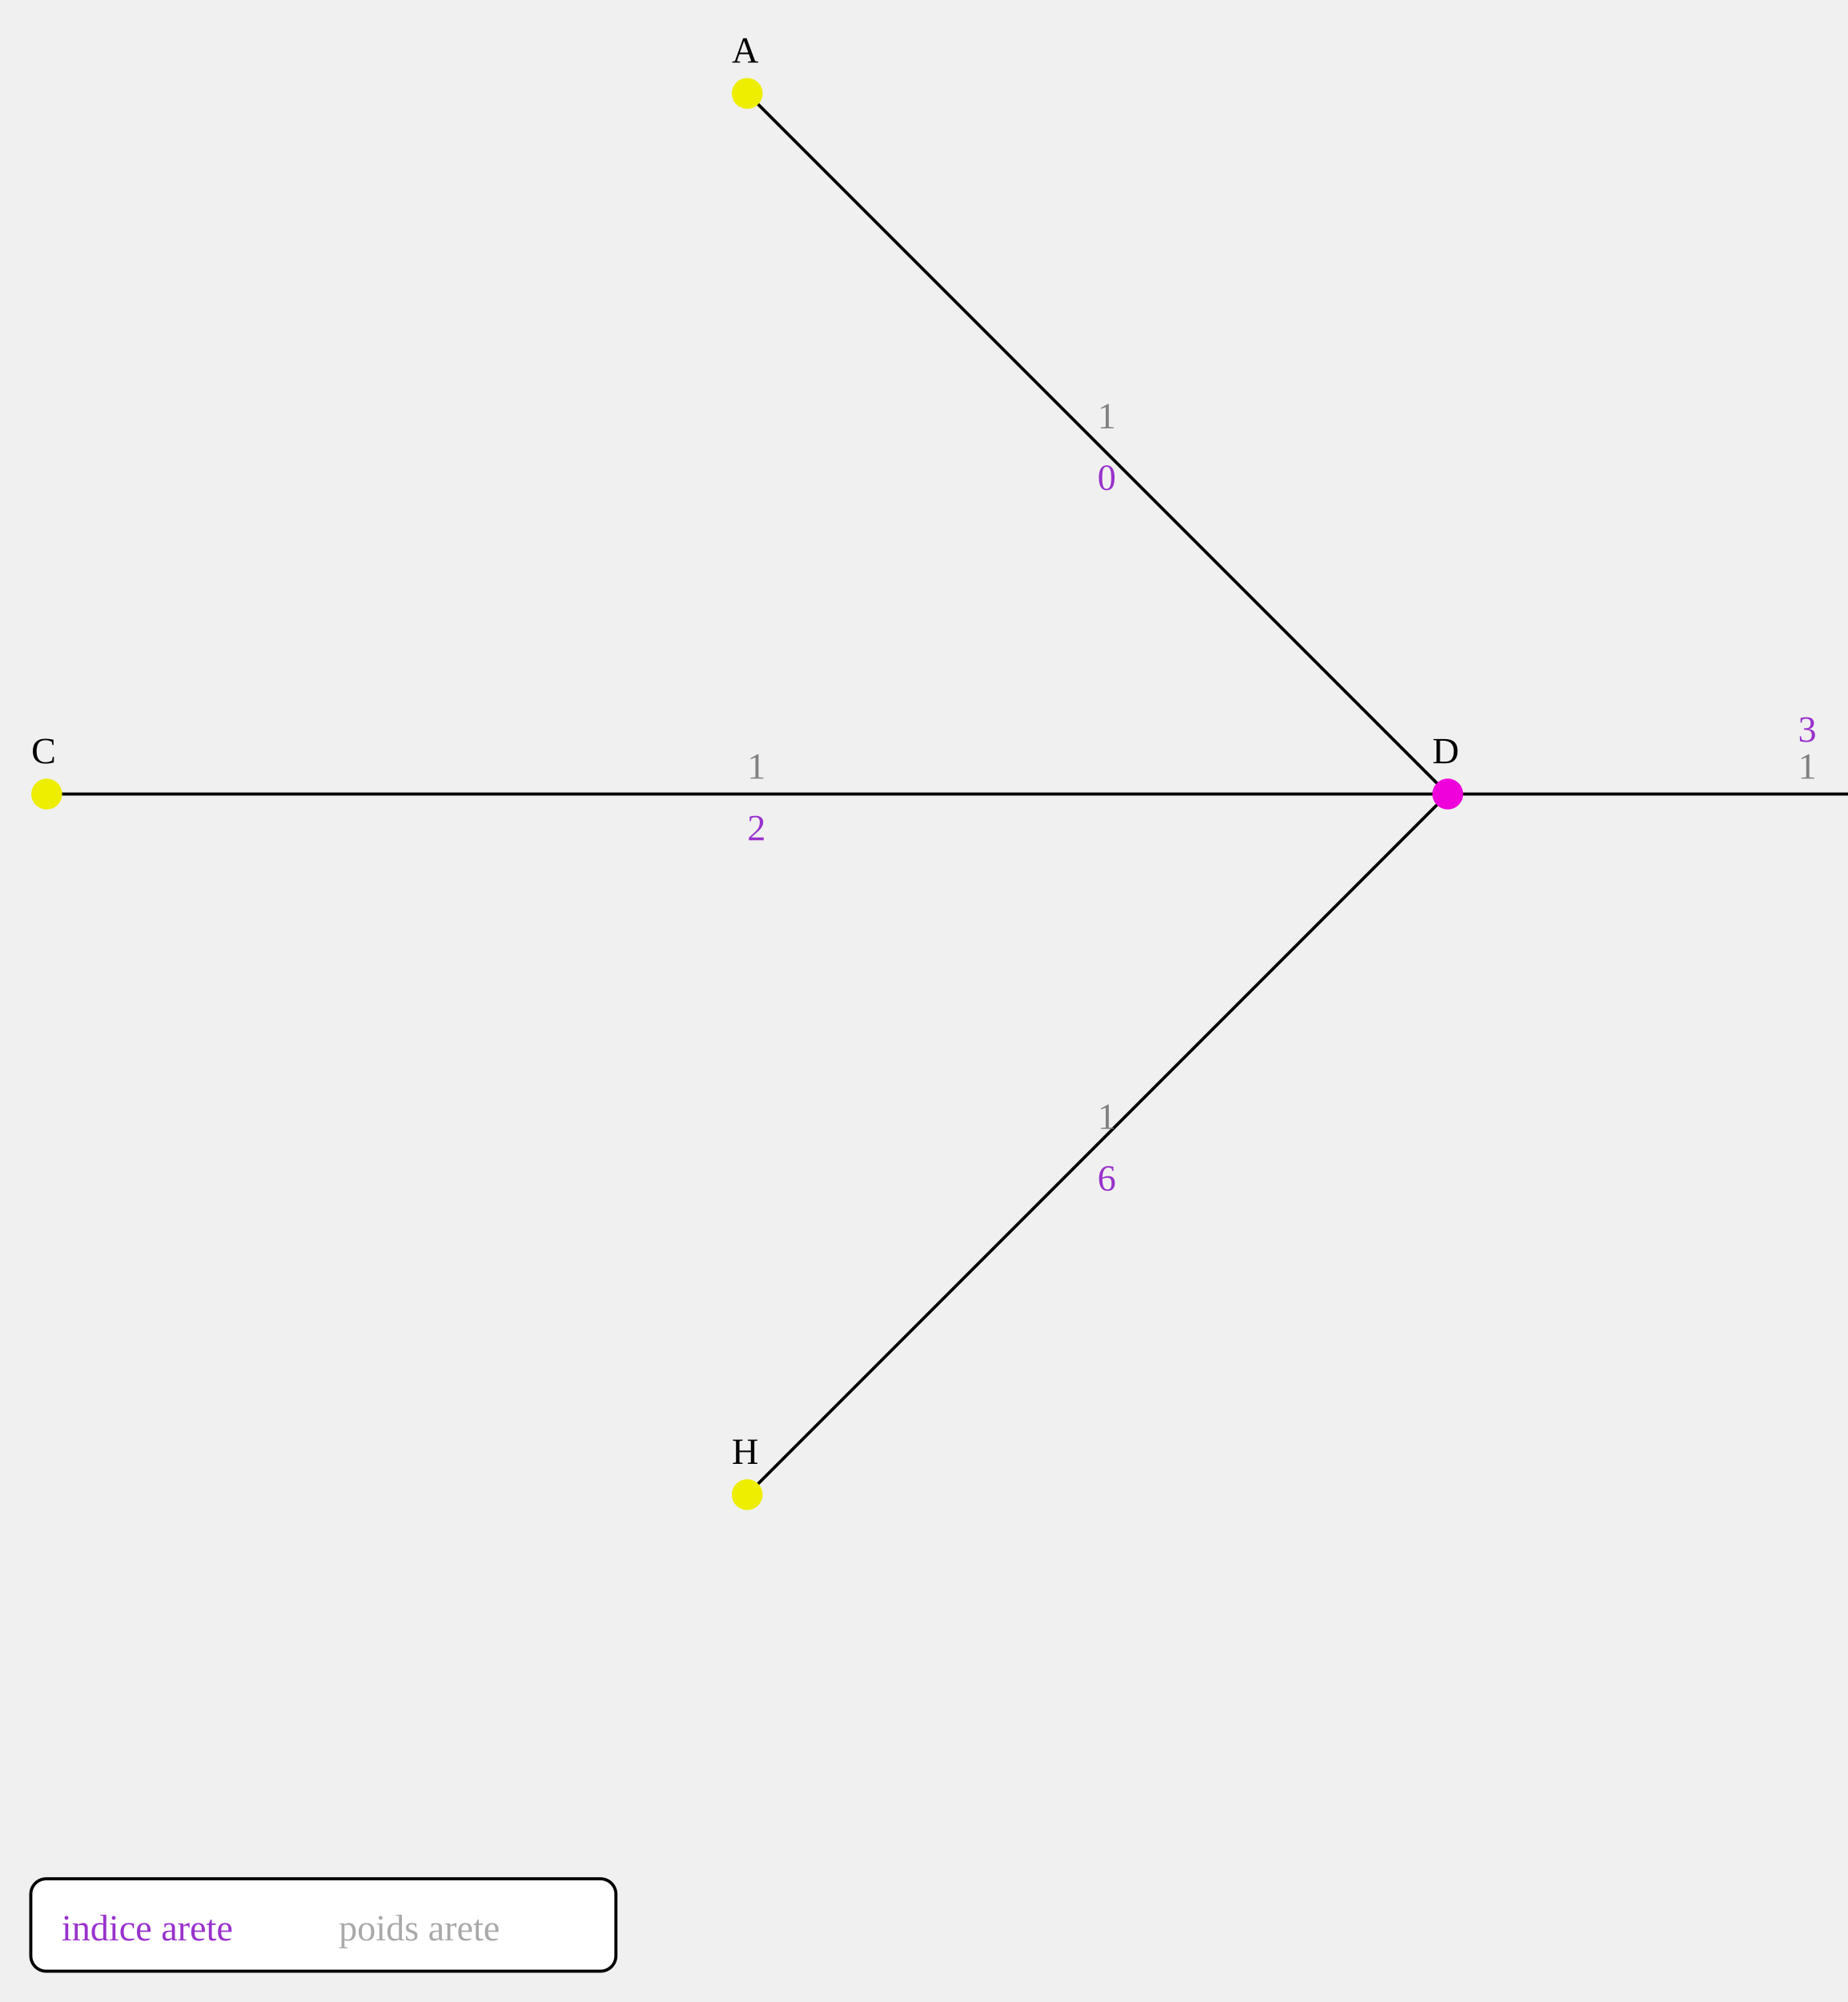
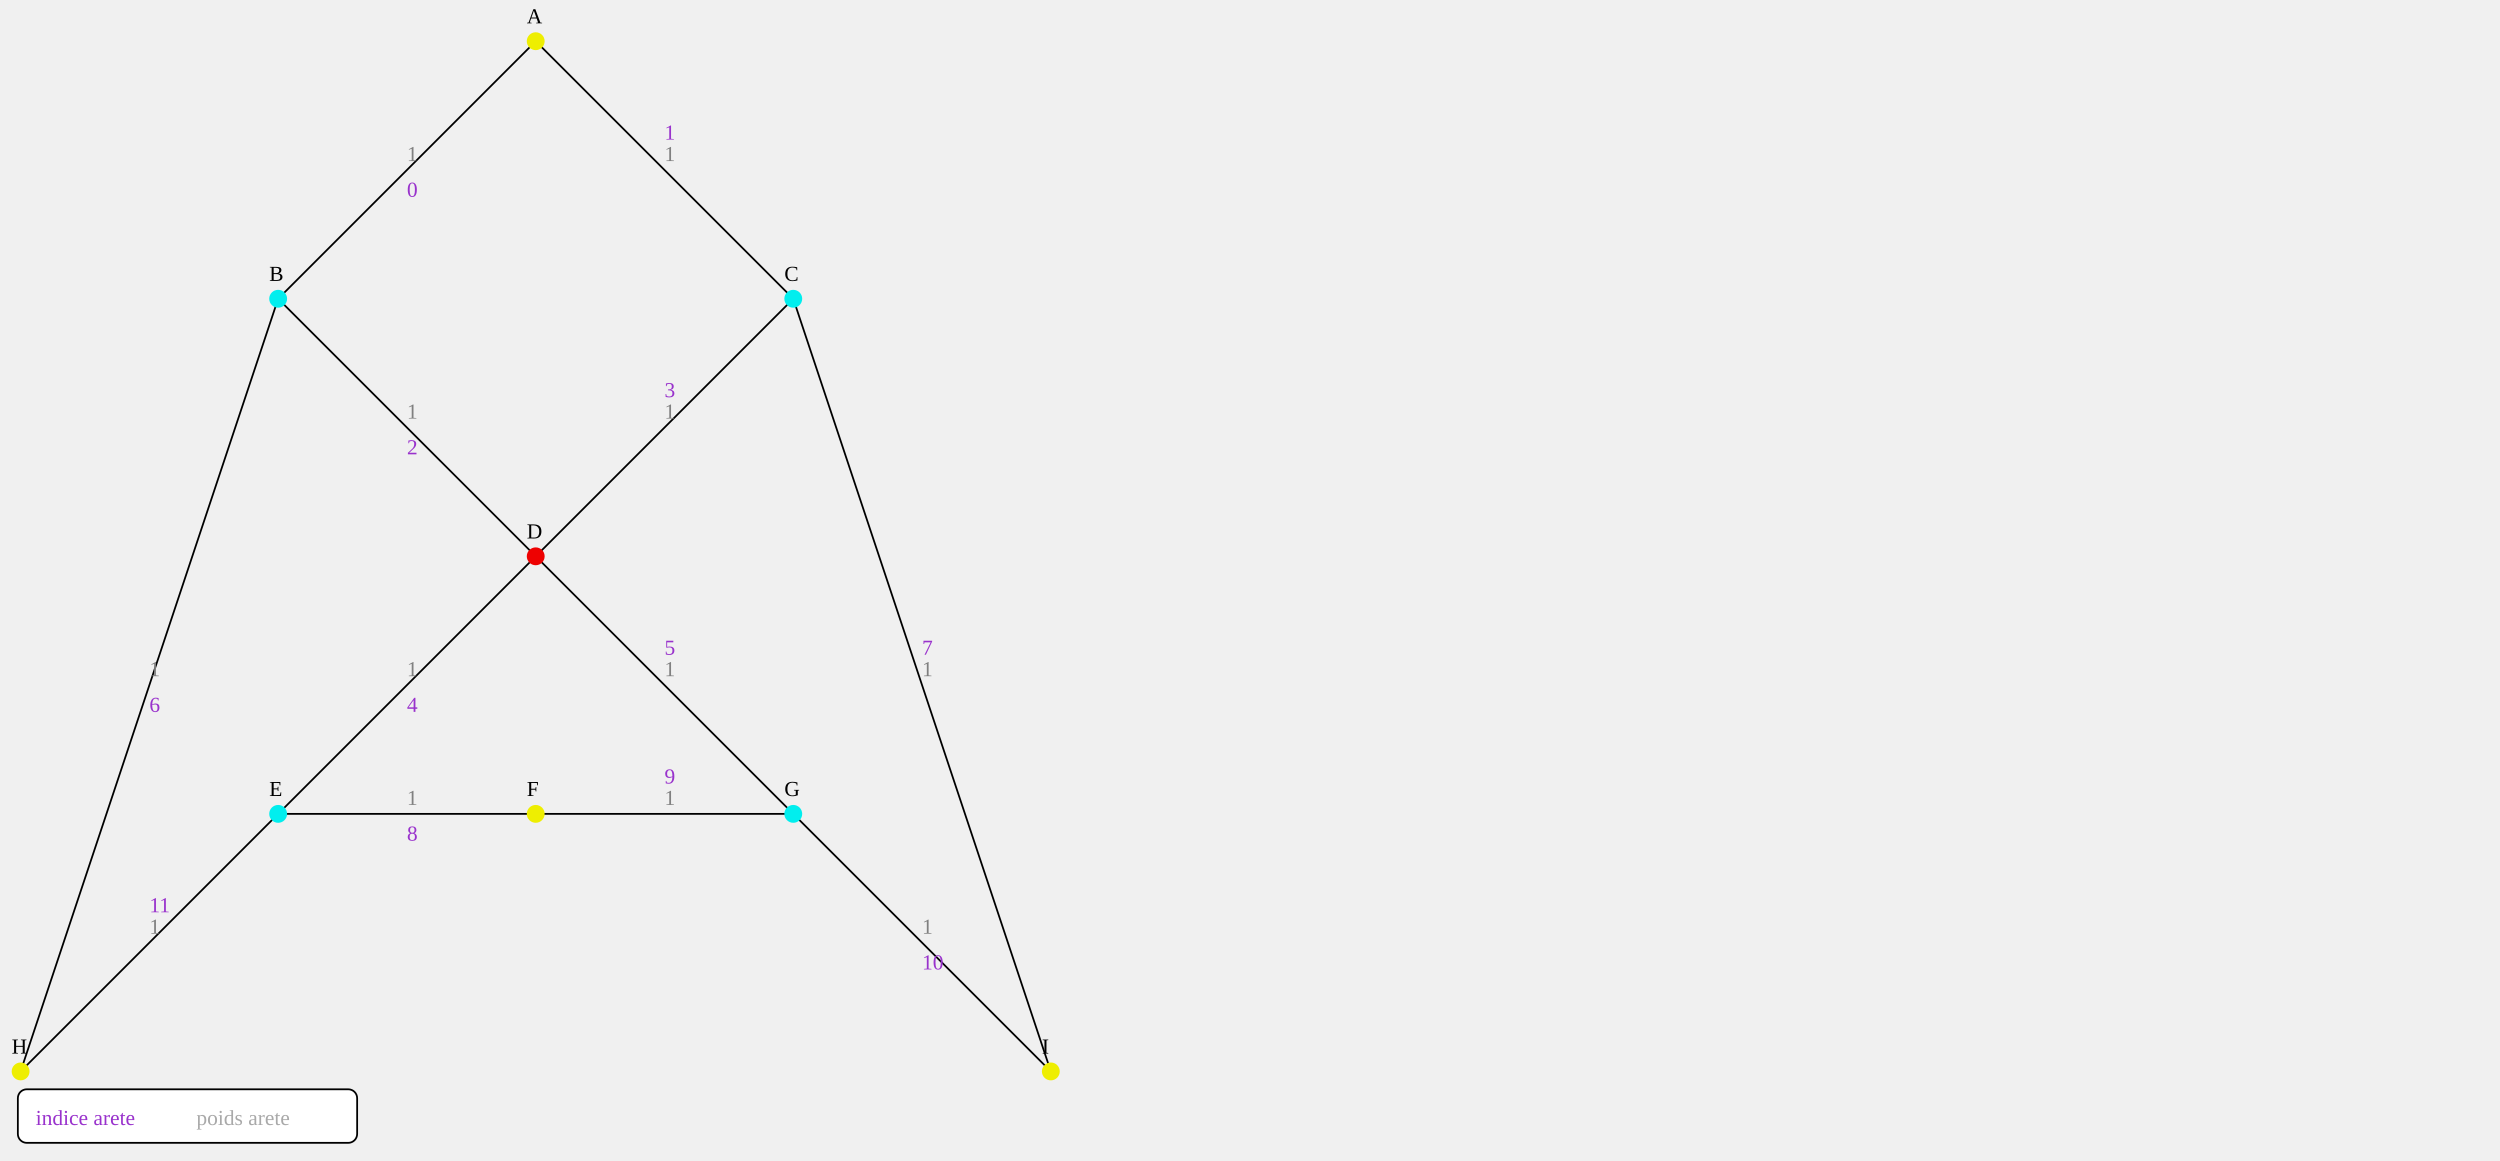
- <svg xmlns="http://www.w3.org/2000/svg" version="1.1" width="600" height="650">
-   <line x1="242.637" y1="30.33" x2="470.11" y2="257.802" stroke="black" />
-   <text x="356.374" y="159.066" fill="darkorchid">0</text>
-   <text x="356.374" y="139.066" fill="grey">1</text>
-   <line x1="1152.53" y1="30.33" x2="925.055" y2="257.802" stroke="black" />
-   <text x="1038.79" y="127.066" fill="darkorchid">1</text>
-   <text x="1038.79" y="139.066" fill="grey">1</text>
-   <line x1="15.165" y1="257.802" x2="470.11" y2="257.802" stroke="black" />
-   <text x="242.637" y="272.802" fill="darkorchid">2</text>
-   <text x="242.637" y="252.802" fill="grey">1</text>
-   <line x1="470.11" y1="257.802" x2="697.582" y2="257.802" stroke="black" />
-   <text x="583.846" y="240.802" fill="darkorchid">3</text>
-   <text x="583.846" y="252.802" fill="grey">1</text>
-   <line x1="697.582" y1="257.802" x2="925.055" y2="257.802" stroke="black" />
-   <text x="811.319" y="272.802" fill="darkorchid">4</text>
-   <text x="811.319" y="252.802" fill="grey">1</text>
-   <line x1="925.055" y1="257.802" x2="1380" y2="257.802" stroke="black" />
-   <text x="1152.53" y="240.802" fill="darkorchid">5</text>
-   <text x="1152.53" y="252.802" fill="grey">1</text>
-   <line x1="242.637" y1="485.275" x2="470.11" y2="257.802" stroke="black" />
-   <text x="356.374" y="386.538" fill="darkorchid">6</text>
-   <text x="356.374" y="366.538" fill="grey">1</text>
-   <line x1="1152.53" y1="485.275" x2="925.055" y2="257.802" stroke="black" />
-   <text x="1038.79" y="354.538" fill="darkorchid">7</text>
-   <text x="1038.79" y="366.538" fill="grey">1</text>
-   <circle cx="242.637" cy="30.33" r="5" fill="rgb(238,238,1)" />
-   <text x="237.637" y="20.33" fill="black">A</text>
-   <circle cx="1152.53" cy="30.33" r="5" fill="rgb(238,238,1)" />
-   <text x="1147.53" y="20.33" fill="black">B</text>
-   <circle cx="15.165" cy="257.802" r="5" fill="rgb(238,238,1)" />
-   <text x="10.165" y="247.802" fill="black">C</text>
-   <circle cx="470.11" cy="257.802" r="5" fill="rgb(238,1,218)" />
-   <text x="465.11" y="247.802" fill="black">D</text>
-   <circle cx="697.582" cy="257.802" r="5" fill="rgb(238,1,1)" />
-   <text x="692.582" y="247.802" fill="black">E</text>
-   <circle cx="925.055" cy="257.802" r="5" fill="rgb(238,1,218)" />
-   <text x="920.055" y="247.802" fill="black">F</text>
-   <circle cx="1380" cy="257.802" r="5" fill="rgb(238,238,1)" />
-   <text x="1375" y="247.802" fill="black">G</text>
-   <circle cx="242.637" cy="485.275" r="5" fill="rgb(238,238,1)" />
-   <text x="237.637" y="475.275" fill="black">H</text>
-   <circle cx="1152.53" cy="485.275" r="5" fill="rgb(238,238,1)" />
-   <text x="1147.53" y="475.275" fill="black">I</text>
+ <svg xmlns="http://www.w3.org/2000/svg" version="1.1" width="1400" height="650">
+   <line x1="300" y1="23.077" x2="155.769" y2="167.308" stroke="black" />
+   <text x="227.885" y="110.192" fill="darkorchid">0</text>
+   <text x="227.885" y="90.192" fill="grey">1</text>
+   <line x1="300" y1="23.077" x2="444.231" y2="167.308" stroke="black" />
+   <text x="372.115" y="78.192" fill="darkorchid">1</text>
+   <text x="372.115" y="90.192" fill="grey">1</text>
+   <line x1="155.769" y1="167.308" x2="300" y2="311.538" stroke="black" />
+   <text x="227.885" y="254.423" fill="darkorchid">2</text>
+   <text x="227.885" y="234.423" fill="grey">1</text>
+   <line x1="444.231" y1="167.308" x2="300" y2="311.538" stroke="black" />
+   <text x="372.115" y="222.423" fill="darkorchid">3</text>
+   <text x="372.115" y="234.423" fill="grey">1</text>
+   <line x1="300" y1="311.538" x2="155.769" y2="455.769" stroke="black" />
+   <text x="227.885" y="398.654" fill="darkorchid">4</text>
+   <text x="227.885" y="378.654" fill="grey">1</text>
+   <line x1="300" y1="311.538" x2="444.231" y2="455.769" stroke="black" />
+   <text x="372.115" y="366.654" fill="darkorchid">5</text>
+   <text x="372.115" y="378.654" fill="grey">1</text>
+   <line x1="155.769" y1="167.308" x2="11.539" y2="600" stroke="black" />
+   <text x="83.654" y="398.654" fill="darkorchid">6</text>
+   <text x="83.654" y="378.654" fill="grey">1</text>
+   <line x1="444.231" y1="167.308" x2="588.462" y2="600" stroke="black" />
+   <text x="516.346" y="366.654" fill="darkorchid">7</text>
+   <text x="516.346" y="378.654" fill="grey">1</text>
+   <line x1="155.769" y1="455.769" x2="300" y2="455.769" stroke="black" />
+   <text x="227.885" y="470.769" fill="darkorchid">8</text>
+   <text x="227.885" y="450.769" fill="grey">1</text>
+   <line x1="300" y1="455.769" x2="444.231" y2="455.769" stroke="black" />
+   <text x="372.115" y="438.769" fill="darkorchid">9</text>
+   <text x="372.115" y="450.769" fill="grey">1</text>
+   <line x1="444.231" y1="455.769" x2="588.462" y2="600" stroke="black" />
+   <text x="516.346" y="542.885" fill="darkorchid">10</text>
+   <text x="516.346" y="522.885" fill="grey">1</text>
+   <line x1="155.769" y1="455.769" x2="11.539" y2="600" stroke="black" />
+   <text x="83.654" y="510.885" fill="darkorchid">11</text>
+   <text x="83.654" y="522.885" fill="grey">1</text>
+   <circle cx="300" cy="23.077" r="5" fill="rgb(238,238,1)" />
+   <text x="295" y="13.077" fill="black">A</text>
+   <circle cx="155.769" cy="167.308" r="5" fill="rgb(1,238,238)" />
+   <text x="150.769" y="157.308" fill="black">B</text>
+   <circle cx="444.231" cy="167.308" r="5" fill="rgb(1,238,238)" />
+   <text x="439.231" y="157.308" fill="black">C</text>
+   <circle cx="300" cy="311.538" r="5" fill="rgb(238,1,1)" />
+   <text x="295" y="301.538" fill="black">D</text>
+   <circle cx="155.769" cy="455.769" r="5" fill="rgb(1,238,238)" />
+   <text x="150.769" y="445.769" fill="black">E</text>
+   <circle cx="300" cy="455.769" r="5" fill="rgb(238,238,1)" />
+   <text x="295" y="445.769" fill="black">F</text>
+   <circle cx="444.231" cy="455.769" r="5" fill="rgb(1,238,238)" />
+   <text x="439.231" y="445.769" fill="black">G</text>
+   <circle cx="11.539" cy="600" r="5" fill="rgb(238,238,1)" />
+   <text x="6.538" y="590" fill="black">H</text>
+   <circle cx="588.462" cy="600" r="5" fill="rgb(238,238,1)" />
+   <text x="583.462" y="590" fill="black">I</text>
  <rect x="10" y="610" width="190" height="30" rx="5" ry="5" fill="white" stroke="black" stroke-width="1px" />
  <text x="20" y="630" fill="darkorchid">indice arete</text>
  <text x="110" y="630" fill="darkgrey">poids arete</text>
</svg>
